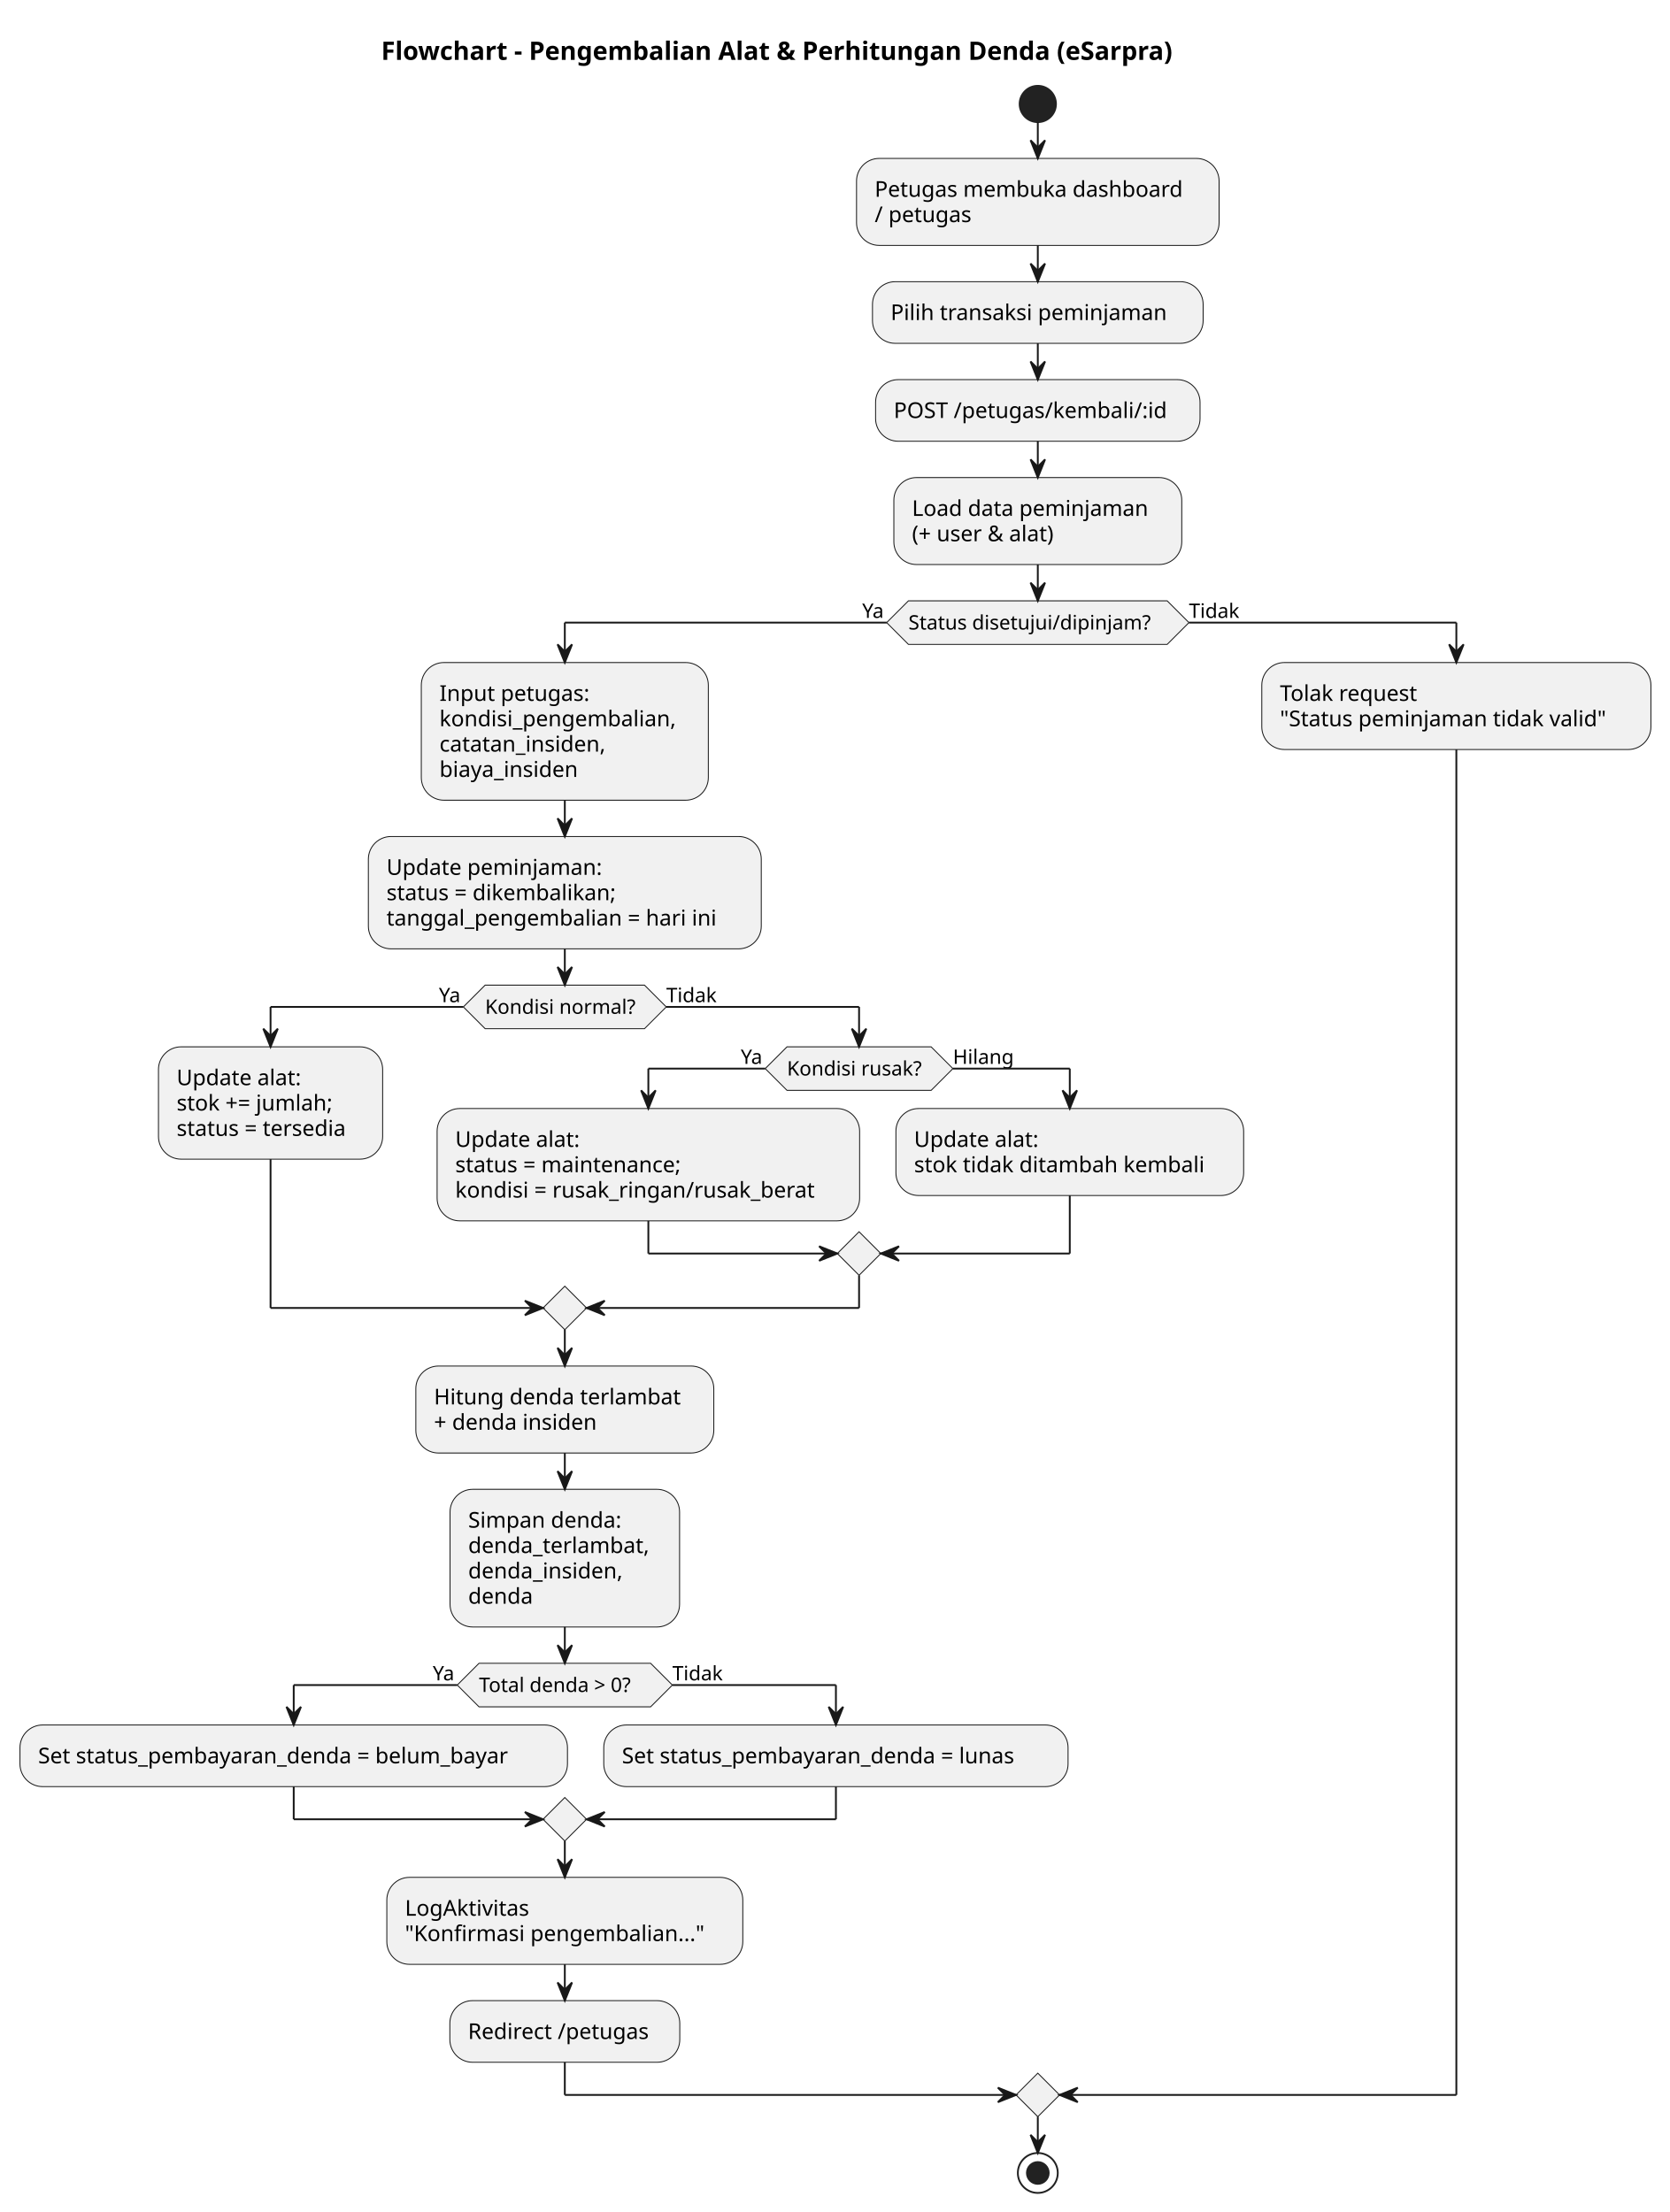
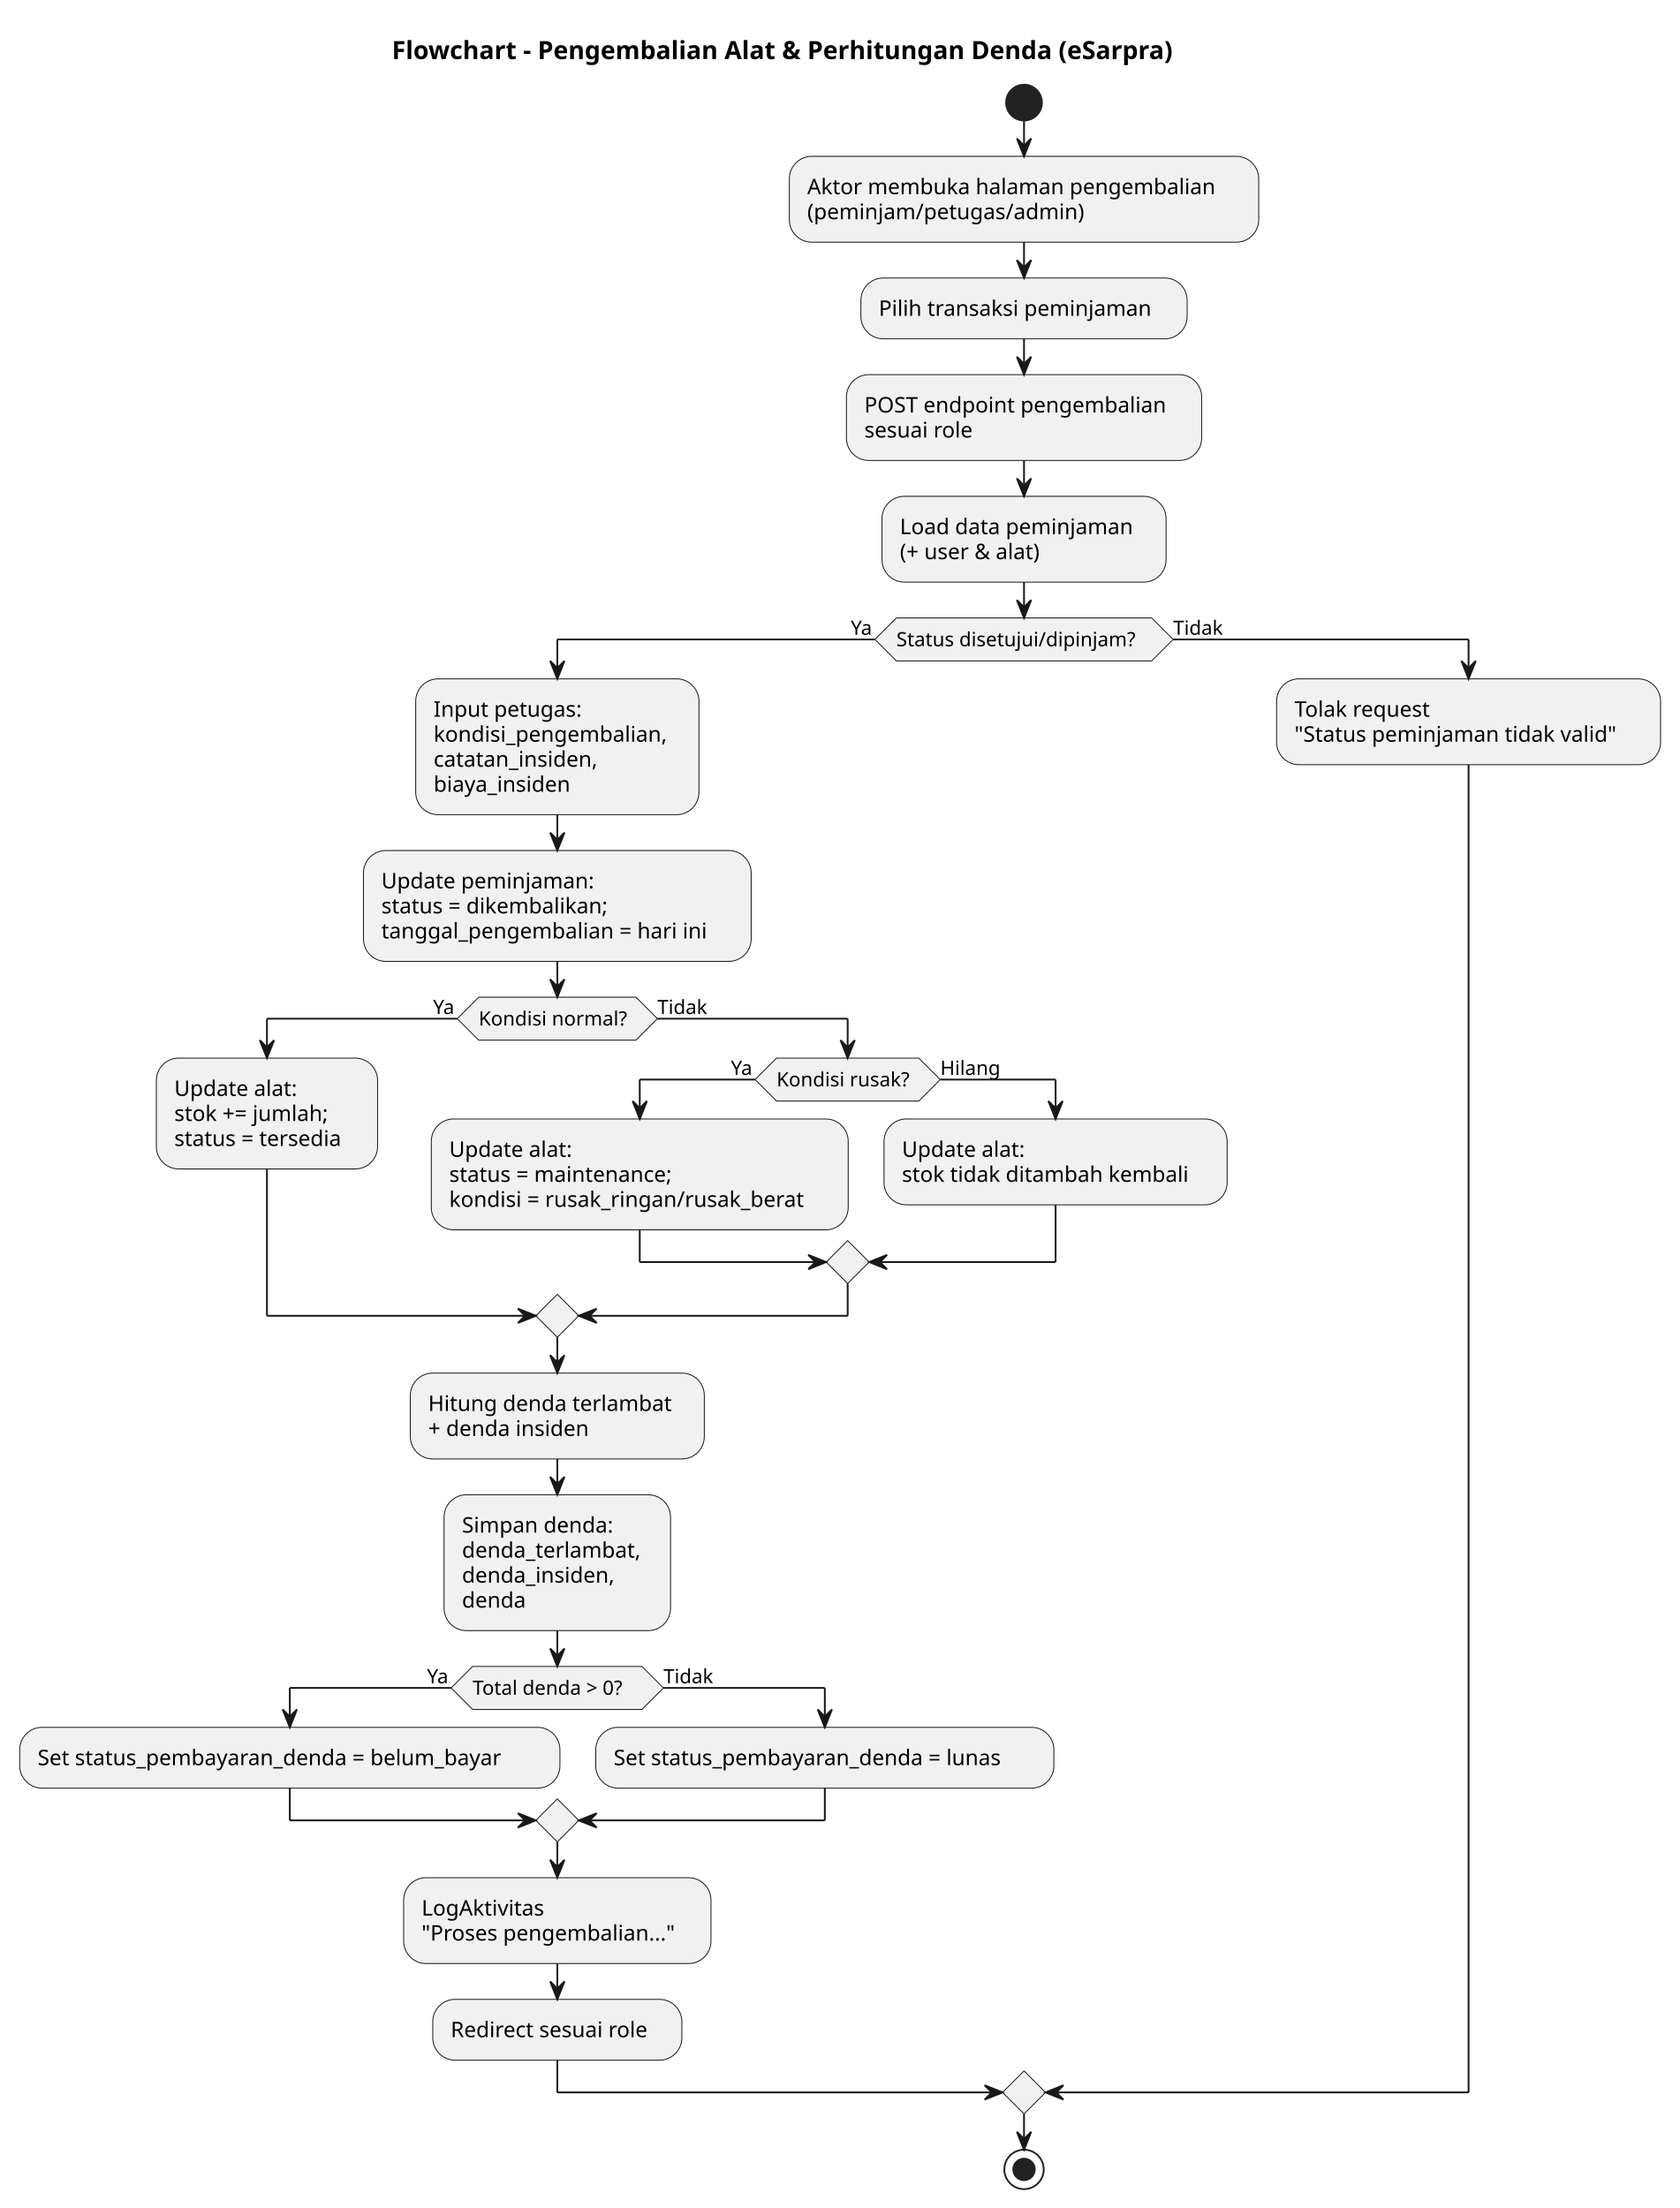
- <svg xmlns="http://www.w3.org/2000/svg" contentStyleType="text/css" data-diagram-type="ACTIVITY" height="1219px" preserveAspectRatio="none" style="width:920px;height:1219px;background:#FFFFFF;" version="1.1" viewBox="0 0 920 1219" width="920px" zoomAndPan="magnify">
+ <svg xmlns="http://www.w3.org/2000/svg" contentStyleType="text/css" data-diagram-type="ACTIVITY" height="1233px" preserveAspectRatio="none" style="width:938px;height:1233px;background:#FFFFFF;" version="1.1" viewBox="0 0 938 1233" width="938px" zoomAndPan="magnify">
  <defs />
  <g>
    <g class="title" data-source-line="1">
-       <text fill="#000000" font-family="sans-serif" font-size="14" font-weight="bold" lengthAdjust="spacing" textLength="497.581" x="210.001" y="32.995">Flowchart - Pengembalian Alat &amp; Perhitungan Denda (eSarpra)</text>
+       <text fill="#000000" font-family="sans-serif" font-size="14" font-weight="bold" lengthAdjust="spacing" textLength="497.581" x="218.811" y="32.995">Flowchart - Pengembalian Alat &amp; Perhitungan Denda (eSarpra)</text>
    </g>
    <ellipse cx="571.79" cy="57.297" fill="#222222" rx="10" ry="10" style="stroke:#222222;stroke-width:1;" />
-     <rect fill="#F1F1F1" height="47.938" rx="12.5" ry="12.5" style="stroke:#181818;stroke-width:0.5;" width="199.76" x="471.91" y="87.297" />
-     <text fill="#000000" font-family="sans-serif" font-size="12" lengthAdjust="spacing" textLength="179.76" x="481.91" y="108.436">Petugas membuka dashboard</text>
-     <text fill="#000000" font-family="sans-serif" font-size="12" lengthAdjust="spacing" textLength="56.391" x="481.91" y="122.404">/ petugas</text>
+     <rect fill="#F1F1F1" height="47.938" rx="12.5" ry="12.5" style="stroke:#181818;stroke-width:0.5;" width="262.057" x="440.762" y="87.297" />
+     <text fill="#000000" font-family="sans-serif" font-size="12" lengthAdjust="spacing" textLength="242.057" x="450.762" y="108.436">Aktor membuka halaman pengembalian</text>
+     <text fill="#000000" font-family="sans-serif" font-size="12" lengthAdjust="spacing" textLength="163.588" x="450.762" y="122.404">(peminjam/petugas/admin)</text>
    <rect fill="#F1F1F1" height="33.969" rx="12.5" ry="12.5" style="stroke:#181818;stroke-width:0.5;" width="182.176" x="480.702" y="155.234" />
    <text fill="#000000" font-family="sans-serif" font-size="12" lengthAdjust="spacing" textLength="162.176" x="490.702" y="176.373">Pilih transaksi peminjaman</text>
-     <rect fill="#F1F1F1" height="33.969" rx="12.5" ry="12.5" style="stroke:#181818;stroke-width:0.5;" width="178.76" x="482.41" y="209.203" />
-     <text fill="#000000" font-family="sans-serif" font-size="12" lengthAdjust="spacing" textLength="158.76" x="492.41" y="230.342">POST /petugas/kembali/:id</text>
-     <rect fill="#F1F1F1" height="47.938" rx="12.5" ry="12.5" style="stroke:#181818;stroke-width:0.5;" width="158.621" x="492.48" y="263.172" />
-     <text fill="#000000" font-family="sans-serif" font-size="12" lengthAdjust="spacing" textLength="138.621" x="502.48" y="284.31">Load data peminjaman</text>
-     <text fill="#000000" font-family="sans-serif" font-size="12" lengthAdjust="spacing" textLength="89.139" x="502.48" y="298.279">(+ user &amp; alat)</text>
-     <polygon fill="#F1F1F1" points="500.51,331.109,643.07,331.109,655.07,343.109,643.07,355.109,500.51,355.109,488.51,343.109,500.51,331.109" style="stroke:#181818;stroke-width:0.5;" />
-     <text fill="#000000" font-family="sans-serif" font-size="11" lengthAdjust="spacing" textLength="142.56" x="500.51" y="346.918">Status disetujui/dipinjam?</text>
-     <text fill="#000000" font-family="sans-serif" font-size="11" lengthAdjust="spacing" textLength="13.46" x="475.05" y="340.515">Ya</text>
-     <text fill="#000000" font-family="sans-serif" font-size="11" lengthAdjust="spacing" textLength="29.869" x="655.07" y="340.515">Tidak</text>
-     <rect fill="#F1F1F1" height="75.875" rx="12.5" ry="12.5" style="stroke:#181818;stroke-width:0.5;" width="158.141" x="232.119" y="365.109" />
-     <text fill="#000000" font-family="sans-serif" font-size="12" lengthAdjust="spacing" textLength="87.463" x="242.119" y="386.248">Input petugas:</text>
-     <text fill="#000000" font-family="sans-serif" font-size="12" lengthAdjust="spacing" textLength="138.141" x="242.119" y="400.217">kondisi_pengembalian,</text>
-     <text fill="#000000" font-family="sans-serif" font-size="12" lengthAdjust="spacing" textLength="98.619" x="242.119" y="414.185">catatan_insiden,</text>
-     <text fill="#000000" font-family="sans-serif" font-size="12" lengthAdjust="spacing" textLength="81.891" x="242.119" y="428.154">biaya_insiden</text>
-     <rect fill="#F1F1F1" height="61.906" rx="12.5" ry="12.5" style="stroke:#181818;stroke-width:0.5;" width="216.477" x="202.951" y="460.984" />
-     <text fill="#000000" font-family="sans-serif" font-size="12" lengthAdjust="spacing" textLength="126.281" x="212.951" y="482.123">Update peminjaman:</text>
-     <text fill="#000000" font-family="sans-serif" font-size="12" lengthAdjust="spacing" textLength="139.119" x="212.951" y="496.092">status = dikembalikan;</text>
-     <text fill="#000000" font-family="sans-serif" font-size="12" lengthAdjust="spacing" textLength="196.477" x="212.951" y="510.06">tanggal_pengembalian = hari ini</text>
-     <polygon fill="#F1F1F1" points="267.283,542.891,355.095,542.891,367.095,554.891,355.095,566.891,267.283,566.891,255.283,554.891,267.283,542.891" style="stroke:#181818;stroke-width:0.5;" />
-     <text fill="#000000" font-family="sans-serif" font-size="11" lengthAdjust="spacing" textLength="87.812" x="267.283" y="558.699">Kondisi normal?</text>
-     <text fill="#000000" font-family="sans-serif" font-size="11" lengthAdjust="spacing" textLength="13.46" x="241.823" y="552.296">Ya</text>
-     <text fill="#000000" font-family="sans-serif" font-size="11" lengthAdjust="spacing" textLength="29.869" x="367.095" y="552.296">Tidak</text>
-     <rect fill="#F1F1F1" height="61.906" rx="12.5" ry="12.5" style="stroke:#181818;stroke-width:0.5;" width="123.518" x="87.307" y="576.891" />
-     <text fill="#000000" font-family="sans-serif" font-size="12" lengthAdjust="spacing" textLength="74.062" x="97.307" y="598.029">Update alat:</text>
-     <text fill="#000000" font-family="sans-serif" font-size="12" lengthAdjust="spacing" textLength="97.951" x="97.307" y="611.998">stok += jumlah;</text>
-     <text fill="#000000" font-family="sans-serif" font-size="12" lengthAdjust="spacing" textLength="103.518" x="97.307" y="625.967">status = tersedia</text>
-     <polygon fill="#F1F1F1" points="433.607,576.891,513.018,576.891,525.018,588.891,513.018,600.891,433.607,600.891,421.607,588.891,433.607,576.891" style="stroke:#181818;stroke-width:0.5;" />
-     <text fill="#000000" font-family="sans-serif" font-size="11" lengthAdjust="spacing" textLength="79.412" x="433.607" y="592.699">Kondisi rusak?</text>
-     <text fill="#000000" font-family="sans-serif" font-size="11" lengthAdjust="spacing" textLength="13.46" x="408.147" y="586.296">Ya</text>
-     <text fill="#000000" font-family="sans-serif" font-size="11" lengthAdjust="spacing" textLength="35.079" x="525.018" y="586.296">Hilang</text>
-     <rect fill="#F1F1F1" height="61.906" rx="12.5" ry="12.5" style="stroke:#181818;stroke-width:0.5;" width="232.789" x="240.824" y="610.891" />
-     <text fill="#000000" font-family="sans-serif" font-size="12" lengthAdjust="spacing" textLength="74.062" x="250.824" y="632.029">Update alat:</text>
-     <text fill="#000000" font-family="sans-serif" font-size="12" lengthAdjust="spacing" textLength="137.215" x="250.824" y="645.998">status = maintenance;</text>
-     <text fill="#000000" font-family="sans-serif" font-size="12" lengthAdjust="spacing" textLength="212.789" x="250.824" y="659.967">kondisi = rusak_ringan/rusak_berat</text>
-     <rect fill="#F1F1F1" height="47.938" rx="12.5" ry="12.5" style="stroke:#181818;stroke-width:0.5;" width="191.586" x="493.613" y="610.891" />
-     <text fill="#000000" font-family="sans-serif" font-size="12" lengthAdjust="spacing" textLength="74.062" x="503.613" y="632.029">Update alat:</text>
-     <text fill="#000000" font-family="sans-serif" font-size="12" lengthAdjust="spacing" textLength="171.586" x="503.613" y="645.998">stok tidak ditambah kembali</text>
-     <polygon fill="#F1F1F1" points="473.312,678.797,485.312,690.797,473.312,702.797,461.312,690.797,473.312,678.797" style="stroke:#181818;stroke-width:0.5;" />
-     <polygon fill="#F1F1F1" points="311.189,708.797,323.189,720.797,311.189,732.797,299.189,720.797,311.189,708.797" style="stroke:#181818;stroke-width:0.5;" />
-     <rect fill="#F1F1F1" height="47.938" rx="12.5" ry="12.5" style="stroke:#181818;stroke-width:0.5;" width="164.17" x="229.104" y="752.797" />
-     <text fill="#000000" font-family="sans-serif" font-size="12" lengthAdjust="spacing" textLength="144.17" x="239.104" y="773.936">Hitung denda terlambat</text>
-     <text fill="#000000" font-family="sans-serif" font-size="12" lengthAdjust="spacing" textLength="98.391" x="239.104" y="787.904">+ denda insiden</text>
-     <rect fill="#F1F1F1" height="75.875" rx="12.5" ry="12.5" style="stroke:#181818;stroke-width:0.5;" width="126.465" x="247.957" y="820.734" />
-     <text fill="#000000" font-family="sans-serif" font-size="12" lengthAdjust="spacing" textLength="90.65" x="257.957" y="841.873">Simpan denda:</text>
-     <text fill="#000000" font-family="sans-serif" font-size="12" lengthAdjust="spacing" textLength="106.465" x="257.957" y="855.842">denda_terlambat,</text>
-     <text fill="#000000" font-family="sans-serif" font-size="12" lengthAdjust="spacing" textLength="90.522" x="257.957" y="869.811">denda_insiden,</text>
-     <text fill="#000000" font-family="sans-serif" font-size="12" lengthAdjust="spacing" textLength="37.576" x="257.957" y="883.779">denda</text>
-     <polygon fill="#F1F1F1" points="263.915,916.609,358.463,916.609,370.463,928.609,358.463,940.609,263.915,940.609,251.915,928.609,263.915,916.609" style="stroke:#181818;stroke-width:0.5;" />
-     <text fill="#000000" font-family="sans-serif" font-size="11" lengthAdjust="spacing" textLength="94.547" x="263.915" y="932.418">Total denda &gt; 0?</text>
-     <text fill="#000000" font-family="sans-serif" font-size="11" lengthAdjust="spacing" textLength="13.46" x="238.455" y="926.015">Ya</text>
-     <text fill="#000000" font-family="sans-serif" font-size="11" lengthAdjust="spacing" textLength="29.869" x="370.463" y="926.015">Tidak</text>
-     <rect fill="#F1F1F1" height="33.969" rx="12.5" ry="12.5" style="stroke:#181818;stroke-width:0.5;" width="301.648" x="11" y="950.609" />
-     <text fill="#000000" font-family="sans-serif" font-size="12" lengthAdjust="spacing" textLength="281.648" x="21" y="971.748">Set status_pembayaran_denda = belum_bayar</text>
-     <rect fill="#F1F1F1" height="33.969" rx="12.5" ry="12.5" style="stroke:#181818;stroke-width:0.5;" width="255.81" x="332.648" y="950.609" />
-     <text fill="#000000" font-family="sans-serif" font-size="12" lengthAdjust="spacing" textLength="235.81" x="342.648" y="971.748">Set status_pembayaran_denda = lunas</text>
-     <polygon fill="#F1F1F1" points="311.189,990.578,323.189,1002.578,311.189,1014.578,299.189,1002.578,311.189,990.578" style="stroke:#181818;stroke-width:0.5;" />
-     <rect fill="#F1F1F1" height="47.938" rx="12.5" ry="12.5" style="stroke:#181818;stroke-width:0.5;" width="196.127" x="213.125" y="1034.578" />
-     <text fill="#000000" font-family="sans-serif" font-size="12" lengthAdjust="spacing" textLength="73.588" x="223.125" y="1055.717">LogAktivitas</text>
-     <text fill="#000000" font-family="sans-serif" font-size="12" lengthAdjust="spacing" textLength="176.127" x="223.125" y="1069.686">"Konfirmasi pengembalian..."</text>
-     <rect fill="#F1F1F1" height="33.969" rx="12.5" ry="12.5" style="stroke:#181818;stroke-width:0.5;" width="126.682" x="247.848" y="1102.516" />
-     <text fill="#000000" font-family="sans-serif" font-size="12" lengthAdjust="spacing" textLength="106.682" x="257.848" y="1123.654">Redirect /petugas</text>
-     <rect fill="#F1F1F1" height="47.938" rx="12.5" ry="12.5" style="stroke:#181818;stroke-width:0.5;" width="214.385" x="695.199" y="365.109" />
-     <text fill="#000000" font-family="sans-serif" font-size="12" lengthAdjust="spacing" textLength="82.002" x="705.199" y="386.248">Tolak request</text>
-     <text fill="#000000" font-family="sans-serif" font-size="12" lengthAdjust="spacing" textLength="194.385" x="705.199" y="400.217">"Status peminjaman tidak valid"</text>
-     <polygon fill="#F1F1F1" points="571.79,1142.484,583.79,1154.484,571.79,1166.484,559.79,1154.484,571.79,1142.484" style="stroke:#181818;stroke-width:0.5;" />
-     <ellipse cx="571.79" cy="1197.484" fill="none" rx="11" ry="11" style="stroke:#222222;stroke-width:1;" />
-     <ellipse cx="571.79" cy="1197.484" fill="#222222" rx="6" ry="6" style="stroke:#222222;stroke-width:1;" />
+     <rect fill="#F1F1F1" height="47.938" rx="12.5" ry="12.5" style="stroke:#181818;stroke-width:0.5;" width="198.359" x="472.611" y="209.203" />
+     <text fill="#000000" font-family="sans-serif" font-size="12" lengthAdjust="spacing" textLength="178.359" x="482.611" y="230.342">POST endpoint pengembalian</text>
+     <text fill="#000000" font-family="sans-serif" font-size="12" lengthAdjust="spacing" textLength="64.986" x="482.611" y="244.31">sesuai role</text>
+     <rect fill="#F1F1F1" height="47.938" rx="12.5" ry="12.5" style="stroke:#181818;stroke-width:0.5;" width="158.621" x="492.48" y="277.141" />
+     <text fill="#000000" font-family="sans-serif" font-size="12" lengthAdjust="spacing" textLength="138.621" x="502.48" y="298.279">Load data peminjaman</text>
+     <text fill="#000000" font-family="sans-serif" font-size="12" lengthAdjust="spacing" textLength="89.139" x="502.48" y="312.248">(+ user &amp; alat)</text>
+     <polygon fill="#F1F1F1" points="500.51,345.078,643.07,345.078,655.07,357.078,643.07,369.078,500.51,369.078,488.51,357.078,500.51,345.078" style="stroke:#181818;stroke-width:0.5;" />
+     <text fill="#000000" font-family="sans-serif" font-size="11" lengthAdjust="spacing" textLength="142.56" x="500.51" y="360.886">Status disetujui/dipinjam?</text>
+     <text fill="#000000" font-family="sans-serif" font-size="11" lengthAdjust="spacing" textLength="13.46" x="475.05" y="354.484">Ya</text>
+     <text fill="#000000" font-family="sans-serif" font-size="11" lengthAdjust="spacing" textLength="29.869" x="655.07" y="354.484">Tidak</text>
+     <rect fill="#F1F1F1" height="75.875" rx="12.5" ry="12.5" style="stroke:#181818;stroke-width:0.5;" width="158.141" x="232.119" y="379.078" />
+     <text fill="#000000" font-family="sans-serif" font-size="12" lengthAdjust="spacing" textLength="87.463" x="242.119" y="400.217">Input petugas:</text>
+     <text fill="#000000" font-family="sans-serif" font-size="12" lengthAdjust="spacing" textLength="138.141" x="242.119" y="414.185">kondisi_pengembalian,</text>
+     <text fill="#000000" font-family="sans-serif" font-size="12" lengthAdjust="spacing" textLength="98.619" x="242.119" y="428.154">catatan_insiden,</text>
+     <text fill="#000000" font-family="sans-serif" font-size="12" lengthAdjust="spacing" textLength="81.891" x="242.119" y="442.123">biaya_insiden</text>
+     <rect fill="#F1F1F1" height="61.906" rx="12.5" ry="12.5" style="stroke:#181818;stroke-width:0.5;" width="216.477" x="202.951" y="474.953" />
+     <text fill="#000000" font-family="sans-serif" font-size="12" lengthAdjust="spacing" textLength="126.281" x="212.951" y="496.092">Update peminjaman:</text>
+     <text fill="#000000" font-family="sans-serif" font-size="12" lengthAdjust="spacing" textLength="139.119" x="212.951" y="510.06">status = dikembalikan;</text>
+     <text fill="#000000" font-family="sans-serif" font-size="12" lengthAdjust="spacing" textLength="196.477" x="212.951" y="524.029">tanggal_pengembalian = hari ini</text>
+     <polygon fill="#F1F1F1" points="267.283,556.859,355.095,556.859,367.095,568.859,355.095,580.859,267.283,580.859,255.283,568.859,267.283,556.859" style="stroke:#181818;stroke-width:0.5;" />
+     <text fill="#000000" font-family="sans-serif" font-size="11" lengthAdjust="spacing" textLength="87.812" x="267.283" y="572.668">Kondisi normal?</text>
+     <text fill="#000000" font-family="sans-serif" font-size="11" lengthAdjust="spacing" textLength="13.46" x="241.823" y="566.265">Ya</text>
+     <text fill="#000000" font-family="sans-serif" font-size="11" lengthAdjust="spacing" textLength="29.869" x="367.095" y="566.265">Tidak</text>
+     <rect fill="#F1F1F1" height="61.906" rx="12.5" ry="12.5" style="stroke:#181818;stroke-width:0.5;" width="123.518" x="87.307" y="590.859" />
+     <text fill="#000000" font-family="sans-serif" font-size="12" lengthAdjust="spacing" textLength="74.062" x="97.307" y="611.998">Update alat:</text>
+     <text fill="#000000" font-family="sans-serif" font-size="12" lengthAdjust="spacing" textLength="97.951" x="97.307" y="625.967">stok += jumlah;</text>
+     <text fill="#000000" font-family="sans-serif" font-size="12" lengthAdjust="spacing" textLength="103.518" x="97.307" y="639.936">status = tersedia</text>
+     <polygon fill="#F1F1F1" points="433.607,590.859,513.018,590.859,525.018,602.859,513.018,614.859,433.607,614.859,421.607,602.859,433.607,590.859" style="stroke:#181818;stroke-width:0.5;" />
+     <text fill="#000000" font-family="sans-serif" font-size="11" lengthAdjust="spacing" textLength="79.412" x="433.607" y="606.668">Kondisi rusak?</text>
+     <text fill="#000000" font-family="sans-serif" font-size="11" lengthAdjust="spacing" textLength="13.46" x="408.147" y="600.265">Ya</text>
+     <text fill="#000000" font-family="sans-serif" font-size="11" lengthAdjust="spacing" textLength="35.079" x="525.018" y="600.265">Hilang</text>
+     <rect fill="#F1F1F1" height="61.906" rx="12.5" ry="12.5" style="stroke:#181818;stroke-width:0.5;" width="232.789" x="240.824" y="624.859" />
+     <text fill="#000000" font-family="sans-serif" font-size="12" lengthAdjust="spacing" textLength="74.062" x="250.824" y="645.998">Update alat:</text>
+     <text fill="#000000" font-family="sans-serif" font-size="12" lengthAdjust="spacing" textLength="137.215" x="250.824" y="659.967">status = maintenance;</text>
+     <text fill="#000000" font-family="sans-serif" font-size="12" lengthAdjust="spacing" textLength="212.789" x="250.824" y="673.936">kondisi = rusak_ringan/rusak_berat</text>
+     <rect fill="#F1F1F1" height="47.938" rx="12.5" ry="12.5" style="stroke:#181818;stroke-width:0.5;" width="191.586" x="493.613" y="624.859" />
+     <text fill="#000000" font-family="sans-serif" font-size="12" lengthAdjust="spacing" textLength="74.062" x="503.613" y="645.998">Update alat:</text>
+     <text fill="#000000" font-family="sans-serif" font-size="12" lengthAdjust="spacing" textLength="171.586" x="503.613" y="659.967">stok tidak ditambah kembali</text>
+     <polygon fill="#F1F1F1" points="473.312,692.766,485.312,704.766,473.312,716.766,461.312,704.766,473.312,692.766" style="stroke:#181818;stroke-width:0.5;" />
+     <polygon fill="#F1F1F1" points="311.189,722.766,323.189,734.766,311.189,746.766,299.189,734.766,311.189,722.766" style="stroke:#181818;stroke-width:0.5;" />
+     <rect fill="#F1F1F1" height="47.938" rx="12.5" ry="12.5" style="stroke:#181818;stroke-width:0.5;" width="164.17" x="229.104" y="766.766" />
+     <text fill="#000000" font-family="sans-serif" font-size="12" lengthAdjust="spacing" textLength="144.17" x="239.104" y="787.904">Hitung denda terlambat</text>
+     <text fill="#000000" font-family="sans-serif" font-size="12" lengthAdjust="spacing" textLength="98.391" x="239.104" y="801.873">+ denda insiden</text>
+     <rect fill="#F1F1F1" height="75.875" rx="12.5" ry="12.5" style="stroke:#181818;stroke-width:0.5;" width="126.465" x="247.957" y="834.703" />
+     <text fill="#000000" font-family="sans-serif" font-size="12" lengthAdjust="spacing" textLength="90.65" x="257.957" y="855.842">Simpan denda:</text>
+     <text fill="#000000" font-family="sans-serif" font-size="12" lengthAdjust="spacing" textLength="106.465" x="257.957" y="869.811">denda_terlambat,</text>
+     <text fill="#000000" font-family="sans-serif" font-size="12" lengthAdjust="spacing" textLength="90.522" x="257.957" y="883.779">denda_insiden,</text>
+     <text fill="#000000" font-family="sans-serif" font-size="12" lengthAdjust="spacing" textLength="37.576" x="257.957" y="897.748">denda</text>
+     <polygon fill="#F1F1F1" points="263.915,930.578,358.463,930.578,370.463,942.578,358.463,954.578,263.915,954.578,251.915,942.578,263.915,930.578" style="stroke:#181818;stroke-width:0.5;" />
+     <text fill="#000000" font-family="sans-serif" font-size="11" lengthAdjust="spacing" textLength="94.547" x="263.915" y="946.386">Total denda &gt; 0?</text>
+     <text fill="#000000" font-family="sans-serif" font-size="11" lengthAdjust="spacing" textLength="13.46" x="238.455" y="939.984">Ya</text>
+     <text fill="#000000" font-family="sans-serif" font-size="11" lengthAdjust="spacing" textLength="29.869" x="370.463" y="939.984">Tidak</text>
+     <rect fill="#F1F1F1" height="33.969" rx="12.5" ry="12.5" style="stroke:#181818;stroke-width:0.5;" width="301.648" x="11" y="964.578" />
+     <text fill="#000000" font-family="sans-serif" font-size="12" lengthAdjust="spacing" textLength="281.648" x="21" y="985.717">Set status_pembayaran_denda = belum_bayar</text>
+     <rect fill="#F1F1F1" height="33.969" rx="12.5" ry="12.5" style="stroke:#181818;stroke-width:0.5;" width="255.81" x="332.648" y="964.578" />
+     <text fill="#000000" font-family="sans-serif" font-size="12" lengthAdjust="spacing" textLength="235.81" x="342.648" y="985.717">Set status_pembayaran_denda = lunas</text>
+     <polygon fill="#F1F1F1" points="311.189,1004.547,323.189,1016.547,311.189,1028.547,299.189,1016.547,311.189,1004.547" style="stroke:#181818;stroke-width:0.5;" />
+     <rect fill="#F1F1F1" height="47.938" rx="12.5" ry="12.5" style="stroke:#181818;stroke-width:0.5;" width="171.588" x="225.395" y="1048.547" />
+     <text fill="#000000" font-family="sans-serif" font-size="12" lengthAdjust="spacing" textLength="73.588" x="235.395" y="1069.686">LogAktivitas</text>
+     <text fill="#000000" font-family="sans-serif" font-size="12" lengthAdjust="spacing" textLength="151.588" x="235.395" y="1083.654">"Proses pengembalian..."</text>
+     <rect fill="#F1F1F1" height="33.969" rx="12.5" ry="12.5" style="stroke:#181818;stroke-width:0.5;" width="139.092" x="241.643" y="1116.484" />
+     <text fill="#000000" font-family="sans-serif" font-size="12" lengthAdjust="spacing" textLength="119.092" x="251.643" y="1137.623">Redirect sesuai role</text>
+     <rect fill="#F1F1F1" height="47.938" rx="12.5" ry="12.5" style="stroke:#181818;stroke-width:0.5;" width="214.385" x="712.819" y="379.078" />
+     <text fill="#000000" font-family="sans-serif" font-size="12" lengthAdjust="spacing" textLength="82.002" x="722.819" y="400.217">Tolak request</text>
+     <text fill="#000000" font-family="sans-serif" font-size="12" lengthAdjust="spacing" textLength="194.385" x="722.819" y="414.185">"Status peminjaman tidak valid"</text>
+     <polygon fill="#F1F1F1" points="571.79,1156.453,583.79,1168.453,571.79,1180.453,559.79,1168.453,571.79,1156.453" style="stroke:#181818;stroke-width:0.5;" />
+     <ellipse cx="571.79" cy="1211.453" fill="none" rx="11" ry="11" style="stroke:#222222;stroke-width:1;" />
+     <ellipse cx="571.79" cy="1211.453" fill="#222222" rx="6" ry="6" style="stroke:#222222;stroke-width:1;" />
    <line style="stroke:#181818;stroke-width:1;" x1="571.79" x2="571.79" y1="67.297" y2="87.297" />
    <polygon fill="#181818" points="567.79,77.297,571.79,87.297,575.79,77.297,571.79,81.297" style="stroke:#181818;stroke-width:1;" />
    <line style="stroke:#181818;stroke-width:1;" x1="571.79" x2="571.79" y1="135.234" y2="155.234" />
    <polygon fill="#181818" points="567.79,145.234,571.79,155.234,575.79,145.234,571.79,149.234" style="stroke:#181818;stroke-width:1;" />
    <line style="stroke:#181818;stroke-width:1;" x1="571.79" x2="571.79" y1="189.203" y2="209.203" />
    <polygon fill="#181818" points="567.79,199.203,571.79,209.203,575.79,199.203,571.79,203.203" style="stroke:#181818;stroke-width:1;" />
-     <line style="stroke:#181818;stroke-width:1;" x1="571.79" x2="571.79" y1="243.172" y2="263.172" />
-     <polygon fill="#181818" points="567.79,253.172,571.79,263.172,575.79,253.172,571.79,257.172" style="stroke:#181818;stroke-width:1;" />
-     <line style="stroke:#181818;stroke-width:1;" x1="311.189" x2="311.189" y1="440.984" y2="460.984" />
-     <polygon fill="#181818" points="307.189,450.984,311.189,460.984,315.189,450.984,311.189,454.984" style="stroke:#181818;stroke-width:1;" />
-     <line style="stroke:#181818;stroke-width:1;" x1="421.607" x2="357.219" y1="588.891" y2="588.891" />
-     <line style="stroke:#181818;stroke-width:1;" x1="357.219" x2="357.219" y1="588.891" y2="610.891" />
-     <polygon fill="#181818" points="353.219,600.891,357.219,610.891,361.219,600.891,357.219,604.891" style="stroke:#181818;stroke-width:1;" />
-     <line style="stroke:#181818;stroke-width:1;" x1="525.018" x2="589.406" y1="588.891" y2="588.891" />
-     <line style="stroke:#181818;stroke-width:1;" x1="589.406" x2="589.406" y1="588.891" y2="610.891" />
-     <polygon fill="#181818" points="585.406,600.891,589.406,610.891,593.406,600.891,589.406,604.891" style="stroke:#181818;stroke-width:1;" />
-     <line style="stroke:#181818;stroke-width:1;" x1="357.219" x2="357.219" y1="672.797" y2="690.797" />
-     <line style="stroke:#181818;stroke-width:1;" x1="357.219" x2="461.312" y1="690.797" y2="690.797" />
-     <polygon fill="#181818" points="451.312,686.797,461.312,690.797,451.312,694.797,455.312,690.797" style="stroke:#181818;stroke-width:1;" />
-     <line style="stroke:#181818;stroke-width:1;" x1="589.406" x2="589.406" y1="658.828" y2="690.797" />
-     <line style="stroke:#181818;stroke-width:1;" x1="589.406" x2="485.312" y1="690.797" y2="690.797" />
-     <polygon fill="#181818" points="495.312,686.797,485.312,690.797,495.312,694.797,491.312,690.797" style="stroke:#181818;stroke-width:1;" />
-     <line style="stroke:#181818;stroke-width:1;" x1="255.283" x2="149.065" y1="554.891" y2="554.891" />
-     <line style="stroke:#181818;stroke-width:1;" x1="149.065" x2="149.065" y1="554.891" y2="576.891" />
-     <polygon fill="#181818" points="145.065,566.891,149.065,576.891,153.065,566.891,149.065,570.891" style="stroke:#181818;stroke-width:1;" />
-     <line style="stroke:#181818;stroke-width:1;" x1="367.095" x2="473.312" y1="554.891" y2="554.891" />
-     <line style="stroke:#181818;stroke-width:1;" x1="473.312" x2="473.312" y1="554.891" y2="576.891" />
-     <polygon fill="#181818" points="469.312,566.891,473.312,576.891,477.312,566.891,473.312,570.891" style="stroke:#181818;stroke-width:1;" />
-     <line style="stroke:#181818;stroke-width:1;" x1="149.065" x2="149.065" y1="638.797" y2="720.797" />
-     <line style="stroke:#181818;stroke-width:1;" x1="149.065" x2="299.189" y1="720.797" y2="720.797" />
-     <polygon fill="#181818" points="289.189,716.797,299.189,720.797,289.189,724.797,293.189,720.797" style="stroke:#181818;stroke-width:1;" />
-     <line style="stroke:#181818;stroke-width:1;" x1="473.312" x2="473.312" y1="702.797" y2="720.797" />
-     <line style="stroke:#181818;stroke-width:1;" x1="473.312" x2="323.189" y1="720.797" y2="720.797" />
-     <polygon fill="#181818" points="333.189,716.797,323.189,720.797,333.189,724.797,329.189,720.797" style="stroke:#181818;stroke-width:1;" />
-     <line style="stroke:#181818;stroke-width:1;" x1="311.189" x2="311.189" y1="522.891" y2="542.891" />
-     <polygon fill="#181818" points="307.189,532.891,311.189,542.891,315.189,532.891,311.189,536.891" style="stroke:#181818;stroke-width:1;" />
-     <line style="stroke:#181818;stroke-width:1;" x1="311.189" x2="311.189" y1="732.797" y2="752.797" />
-     <polygon fill="#181818" points="307.189,742.797,311.189,752.797,315.189,742.797,311.189,746.797" style="stroke:#181818;stroke-width:1;" />
-     <line style="stroke:#181818;stroke-width:1;" x1="311.189" x2="311.189" y1="800.734" y2="820.734" />
-     <polygon fill="#181818" points="307.189,810.734,311.189,820.734,315.189,810.734,311.189,814.734" style="stroke:#181818;stroke-width:1;" />
-     <line style="stroke:#181818;stroke-width:1;" x1="251.915" x2="161.824" y1="928.609" y2="928.609" />
-     <line style="stroke:#181818;stroke-width:1;" x1="161.824" x2="161.824" y1="928.609" y2="950.609" />
-     <polygon fill="#181818" points="157.824,940.609,161.824,950.609,165.824,940.609,161.824,944.609" style="stroke:#181818;stroke-width:1;" />
-     <line style="stroke:#181818;stroke-width:1;" x1="370.463" x2="460.554" y1="928.609" y2="928.609" />
-     <line style="stroke:#181818;stroke-width:1;" x1="460.554" x2="460.554" y1="928.609" y2="950.609" />
-     <polygon fill="#181818" points="456.554,940.609,460.554,950.609,464.554,940.609,460.554,944.609" style="stroke:#181818;stroke-width:1;" />
-     <line style="stroke:#181818;stroke-width:1;" x1="161.824" x2="161.824" y1="984.578" y2="1002.578" />
-     <line style="stroke:#181818;stroke-width:1;" x1="161.824" x2="299.189" y1="1002.578" y2="1002.578" />
-     <polygon fill="#181818" points="289.189,998.578,299.189,1002.578,289.189,1006.578,293.189,1002.578" style="stroke:#181818;stroke-width:1;" />
-     <line style="stroke:#181818;stroke-width:1;" x1="460.554" x2="460.554" y1="984.578" y2="1002.578" />
-     <line style="stroke:#181818;stroke-width:1;" x1="460.554" x2="323.189" y1="1002.578" y2="1002.578" />
-     <polygon fill="#181818" points="333.189,998.578,323.189,1002.578,333.189,1006.578,329.189,1002.578" style="stroke:#181818;stroke-width:1;" />
-     <line style="stroke:#181818;stroke-width:1;" x1="311.189" x2="311.189" y1="896.609" y2="916.609" />
-     <polygon fill="#181818" points="307.189,906.609,311.189,916.609,315.189,906.609,311.189,910.609" style="stroke:#181818;stroke-width:1;" />
-     <line style="stroke:#181818;stroke-width:1;" x1="311.189" x2="311.189" y1="1014.578" y2="1034.578" />
-     <polygon fill="#181818" points="307.189,1024.578,311.189,1034.578,315.189,1024.578,311.189,1028.578" style="stroke:#181818;stroke-width:1;" />
-     <line style="stroke:#181818;stroke-width:1;" x1="311.189" x2="311.189" y1="1082.516" y2="1102.516" />
-     <polygon fill="#181818" points="307.189,1092.516,311.189,1102.516,315.189,1092.516,311.189,1096.516" style="stroke:#181818;stroke-width:1;" />
-     <line style="stroke:#181818;stroke-width:1;" x1="488.51" x2="311.189" y1="343.109" y2="343.109" />
-     <line style="stroke:#181818;stroke-width:1;" x1="311.189" x2="311.189" y1="343.109" y2="365.109" />
-     <polygon fill="#181818" points="307.189,355.109,311.189,365.109,315.189,355.109,311.189,359.109" style="stroke:#181818;stroke-width:1;" />
-     <line style="stroke:#181818;stroke-width:1;" x1="655.07" x2="802.392" y1="343.109" y2="343.109" />
-     <line style="stroke:#181818;stroke-width:1;" x1="802.392" x2="802.392" y1="343.109" y2="365.109" />
-     <polygon fill="#181818" points="798.392,355.109,802.392,365.109,806.392,355.109,802.392,359.109" style="stroke:#181818;stroke-width:1;" />
-     <line style="stroke:#181818;stroke-width:1;" x1="311.189" x2="311.189" y1="1136.484" y2="1154.484" />
-     <line style="stroke:#181818;stroke-width:1;" x1="311.189" x2="559.79" y1="1154.484" y2="1154.484" />
-     <polygon fill="#181818" points="549.79,1150.484,559.79,1154.484,549.79,1158.484,553.79,1154.484" style="stroke:#181818;stroke-width:1;" />
-     <line style="stroke:#181818;stroke-width:1;" x1="802.392" x2="802.392" y1="413.047" y2="1154.484" />
-     <line style="stroke:#181818;stroke-width:1;" x1="802.392" x2="583.79" y1="1154.484" y2="1154.484" />
-     <polygon fill="#181818" points="593.79,1150.484,583.79,1154.484,593.79,1158.484,589.79,1154.484" style="stroke:#181818;stroke-width:1;" />
-     <line style="stroke:#181818;stroke-width:1;" x1="571.79" x2="571.79" y1="311.109" y2="331.109" />
-     <polygon fill="#181818" points="567.79,321.109,571.79,331.109,575.79,321.109,571.79,325.109" style="stroke:#181818;stroke-width:1;" />
-     <line style="stroke:#181818;stroke-width:1;" x1="571.79" x2="571.79" y1="1166.484" y2="1186.484" />
-     <polygon fill="#181818" points="567.79,1176.484,571.79,1186.484,575.79,1176.484,571.79,1180.484" style="stroke:#181818;stroke-width:1;" />
+     <line style="stroke:#181818;stroke-width:1;" x1="571.79" x2="571.79" y1="257.141" y2="277.141" />
+     <polygon fill="#181818" points="567.79,267.141,571.79,277.141,575.79,267.141,571.79,271.141" style="stroke:#181818;stroke-width:1;" />
+     <line style="stroke:#181818;stroke-width:1;" x1="311.189" x2="311.189" y1="454.953" y2="474.953" />
+     <polygon fill="#181818" points="307.189,464.953,311.189,474.953,315.189,464.953,311.189,468.953" style="stroke:#181818;stroke-width:1;" />
+     <line style="stroke:#181818;stroke-width:1;" x1="421.607" x2="357.219" y1="602.859" y2="602.859" />
+     <line style="stroke:#181818;stroke-width:1;" x1="357.219" x2="357.219" y1="602.859" y2="624.859" />
+     <polygon fill="#181818" points="353.219,614.859,357.219,624.859,361.219,614.859,357.219,618.859" style="stroke:#181818;stroke-width:1;" />
+     <line style="stroke:#181818;stroke-width:1;" x1="525.018" x2="589.406" y1="602.859" y2="602.859" />
+     <line style="stroke:#181818;stroke-width:1;" x1="589.406" x2="589.406" y1="602.859" y2="624.859" />
+     <polygon fill="#181818" points="585.406,614.859,589.406,624.859,593.406,614.859,589.406,618.859" style="stroke:#181818;stroke-width:1;" />
+     <line style="stroke:#181818;stroke-width:1;" x1="357.219" x2="357.219" y1="686.766" y2="704.766" />
+     <line style="stroke:#181818;stroke-width:1;" x1="357.219" x2="461.312" y1="704.766" y2="704.766" />
+     <polygon fill="#181818" points="451.312,700.766,461.312,704.766,451.312,708.766,455.312,704.766" style="stroke:#181818;stroke-width:1;" />
+     <line style="stroke:#181818;stroke-width:1;" x1="589.406" x2="589.406" y1="672.797" y2="704.766" />
+     <line style="stroke:#181818;stroke-width:1;" x1="589.406" x2="485.312" y1="704.766" y2="704.766" />
+     <polygon fill="#181818" points="495.312,700.766,485.312,704.766,495.312,708.766,491.312,704.766" style="stroke:#181818;stroke-width:1;" />
+     <line style="stroke:#181818;stroke-width:1;" x1="255.283" x2="149.065" y1="568.859" y2="568.859" />
+     <line style="stroke:#181818;stroke-width:1;" x1="149.065" x2="149.065" y1="568.859" y2="590.859" />
+     <polygon fill="#181818" points="145.065,580.859,149.065,590.859,153.065,580.859,149.065,584.859" style="stroke:#181818;stroke-width:1;" />
+     <line style="stroke:#181818;stroke-width:1;" x1="367.095" x2="473.312" y1="568.859" y2="568.859" />
+     <line style="stroke:#181818;stroke-width:1;" x1="473.312" x2="473.312" y1="568.859" y2="590.859" />
+     <polygon fill="#181818" points="469.312,580.859,473.312,590.859,477.312,580.859,473.312,584.859" style="stroke:#181818;stroke-width:1;" />
+     <line style="stroke:#181818;stroke-width:1;" x1="149.065" x2="149.065" y1="652.766" y2="734.766" />
+     <line style="stroke:#181818;stroke-width:1;" x1="149.065" x2="299.189" y1="734.766" y2="734.766" />
+     <polygon fill="#181818" points="289.189,730.766,299.189,734.766,289.189,738.766,293.189,734.766" style="stroke:#181818;stroke-width:1;" />
+     <line style="stroke:#181818;stroke-width:1;" x1="473.312" x2="473.312" y1="716.766" y2="734.766" />
+     <line style="stroke:#181818;stroke-width:1;" x1="473.312" x2="323.189" y1="734.766" y2="734.766" />
+     <polygon fill="#181818" points="333.189,730.766,323.189,734.766,333.189,738.766,329.189,734.766" style="stroke:#181818;stroke-width:1;" />
+     <line style="stroke:#181818;stroke-width:1;" x1="311.189" x2="311.189" y1="536.859" y2="556.859" />
+     <polygon fill="#181818" points="307.189,546.859,311.189,556.859,315.189,546.859,311.189,550.859" style="stroke:#181818;stroke-width:1;" />
+     <line style="stroke:#181818;stroke-width:1;" x1="311.189" x2="311.189" y1="746.766" y2="766.766" />
+     <polygon fill="#181818" points="307.189,756.766,311.189,766.766,315.189,756.766,311.189,760.766" style="stroke:#181818;stroke-width:1;" />
+     <line style="stroke:#181818;stroke-width:1;" x1="311.189" x2="311.189" y1="814.703" y2="834.703" />
+     <polygon fill="#181818" points="307.189,824.703,311.189,834.703,315.189,824.703,311.189,828.703" style="stroke:#181818;stroke-width:1;" />
+     <line style="stroke:#181818;stroke-width:1;" x1="251.915" x2="161.824" y1="942.578" y2="942.578" />
+     <line style="stroke:#181818;stroke-width:1;" x1="161.824" x2="161.824" y1="942.578" y2="964.578" />
+     <polygon fill="#181818" points="157.824,954.578,161.824,964.578,165.824,954.578,161.824,958.578" style="stroke:#181818;stroke-width:1;" />
+     <line style="stroke:#181818;stroke-width:1;" x1="370.463" x2="460.554" y1="942.578" y2="942.578" />
+     <line style="stroke:#181818;stroke-width:1;" x1="460.554" x2="460.554" y1="942.578" y2="964.578" />
+     <polygon fill="#181818" points="456.554,954.578,460.554,964.578,464.554,954.578,460.554,958.578" style="stroke:#181818;stroke-width:1;" />
+     <line style="stroke:#181818;stroke-width:1;" x1="161.824" x2="161.824" y1="998.547" y2="1016.547" />
+     <line style="stroke:#181818;stroke-width:1;" x1="161.824" x2="299.189" y1="1016.547" y2="1016.547" />
+     <polygon fill="#181818" points="289.189,1012.547,299.189,1016.547,289.189,1020.547,293.189,1016.547" style="stroke:#181818;stroke-width:1;" />
+     <line style="stroke:#181818;stroke-width:1;" x1="460.554" x2="460.554" y1="998.547" y2="1016.547" />
+     <line style="stroke:#181818;stroke-width:1;" x1="460.554" x2="323.189" y1="1016.547" y2="1016.547" />
+     <polygon fill="#181818" points="333.189,1012.547,323.189,1016.547,333.189,1020.547,329.189,1016.547" style="stroke:#181818;stroke-width:1;" />
+     <line style="stroke:#181818;stroke-width:1;" x1="311.189" x2="311.189" y1="910.578" y2="930.578" />
+     <polygon fill="#181818" points="307.189,920.578,311.189,930.578,315.189,920.578,311.189,924.578" style="stroke:#181818;stroke-width:1;" />
+     <line style="stroke:#181818;stroke-width:1;" x1="311.189" x2="311.189" y1="1028.547" y2="1048.547" />
+     <polygon fill="#181818" points="307.189,1038.547,311.189,1048.547,315.189,1038.547,311.189,1042.547" style="stroke:#181818;stroke-width:1;" />
+     <line style="stroke:#181818;stroke-width:1;" x1="311.189" x2="311.189" y1="1096.484" y2="1116.484" />
+     <polygon fill="#181818" points="307.189,1106.484,311.189,1116.484,315.189,1106.484,311.189,1110.484" style="stroke:#181818;stroke-width:1;" />
+     <line style="stroke:#181818;stroke-width:1;" x1="488.51" x2="311.189" y1="357.078" y2="357.078" />
+     <line style="stroke:#181818;stroke-width:1;" x1="311.189" x2="311.189" y1="357.078" y2="379.078" />
+     <polygon fill="#181818" points="307.189,369.078,311.189,379.078,315.189,369.078,311.189,373.078" style="stroke:#181818;stroke-width:1;" />
+     <line style="stroke:#181818;stroke-width:1;" x1="655.07" x2="820.011" y1="357.078" y2="357.078" />
+     <line style="stroke:#181818;stroke-width:1;" x1="820.011" x2="820.011" y1="357.078" y2="379.078" />
+     <polygon fill="#181818" points="816.011,369.078,820.011,379.078,824.011,369.078,820.011,373.078" style="stroke:#181818;stroke-width:1;" />
+     <line style="stroke:#181818;stroke-width:1;" x1="311.189" x2="311.189" y1="1150.453" y2="1168.453" />
+     <line style="stroke:#181818;stroke-width:1;" x1="311.189" x2="559.79" y1="1168.453" y2="1168.453" />
+     <polygon fill="#181818" points="549.79,1164.453,559.79,1168.453,549.79,1172.453,553.79,1168.453" style="stroke:#181818;stroke-width:1;" />
+     <line style="stroke:#181818;stroke-width:1;" x1="820.011" x2="820.011" y1="427.016" y2="1168.453" />
+     <line style="stroke:#181818;stroke-width:1;" x1="820.011" x2="583.79" y1="1168.453" y2="1168.453" />
+     <polygon fill="#181818" points="593.79,1164.453,583.79,1168.453,593.79,1172.453,589.79,1168.453" style="stroke:#181818;stroke-width:1;" />
+     <line style="stroke:#181818;stroke-width:1;" x1="571.79" x2="571.79" y1="325.078" y2="345.078" />
+     <polygon fill="#181818" points="567.79,335.078,571.79,345.078,575.79,335.078,571.79,339.078" style="stroke:#181818;stroke-width:1;" />
+     <line style="stroke:#181818;stroke-width:1;" x1="571.79" x2="571.79" y1="1180.453" y2="1200.453" />
+     <polygon fill="#181818" points="567.79,1190.453,571.79,1200.453,575.79,1190.453,571.79,1194.453" style="stroke:#181818;stroke-width:1;" />
  </g>
</svg>
